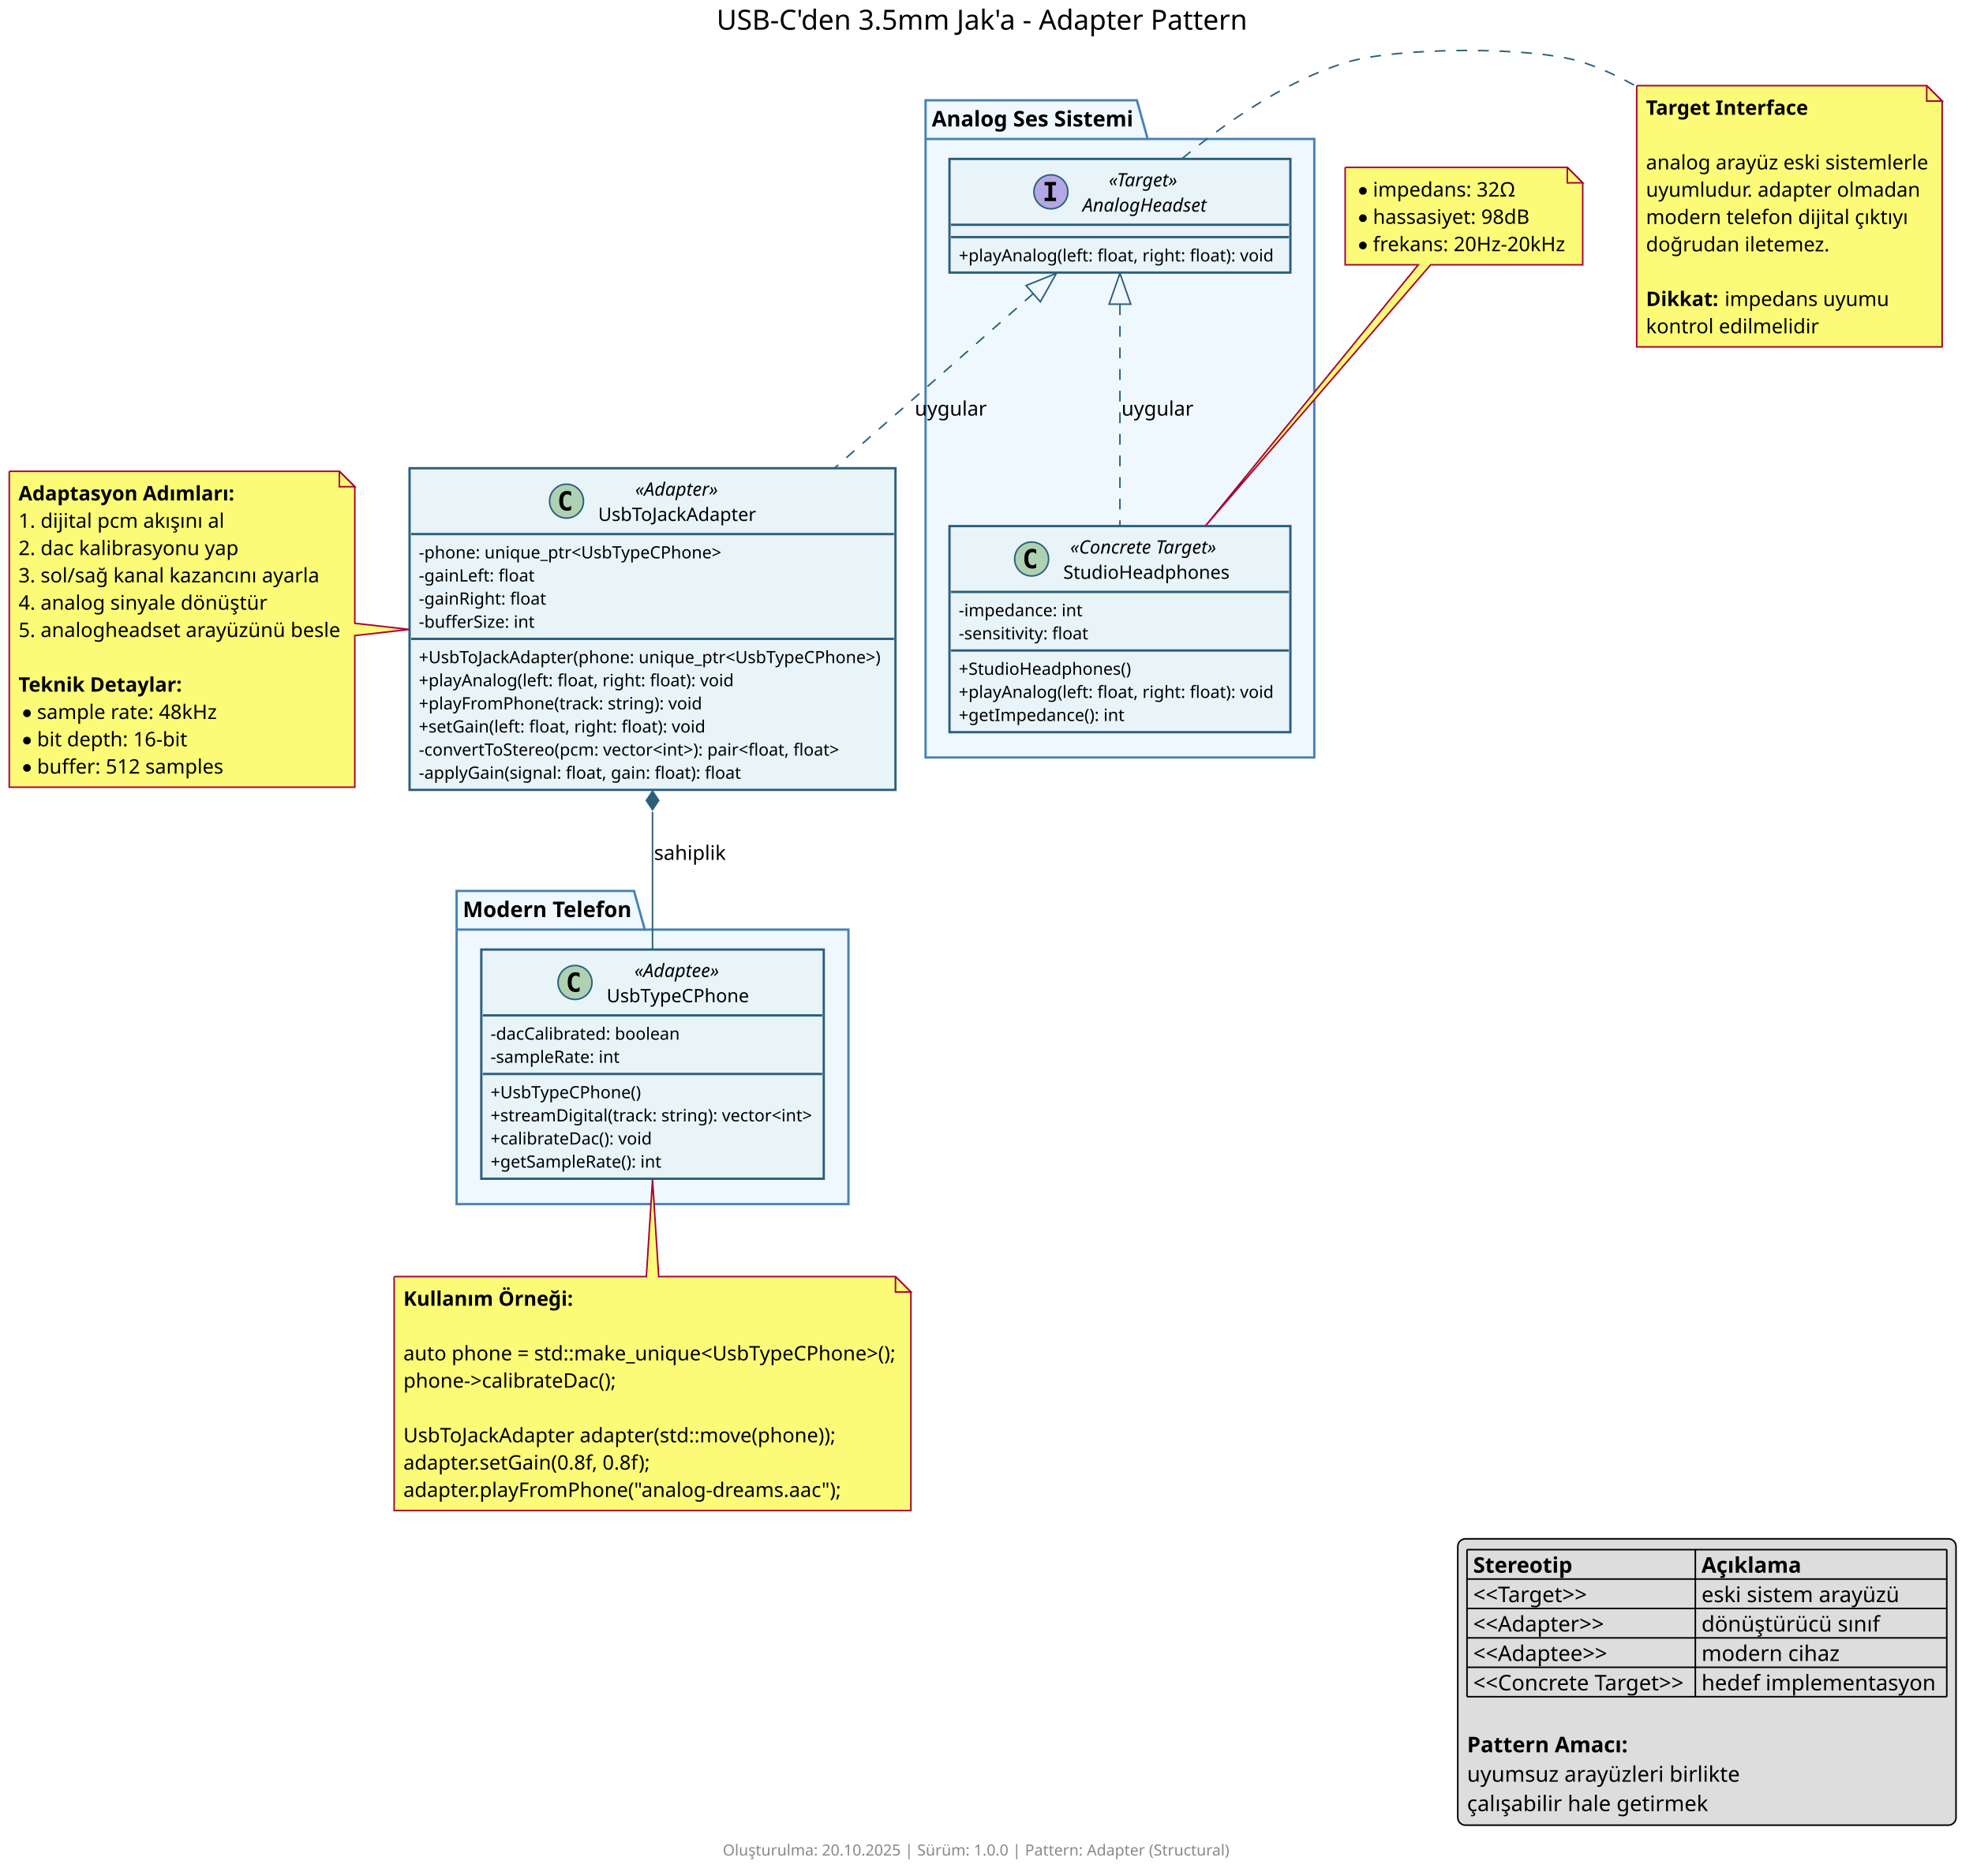
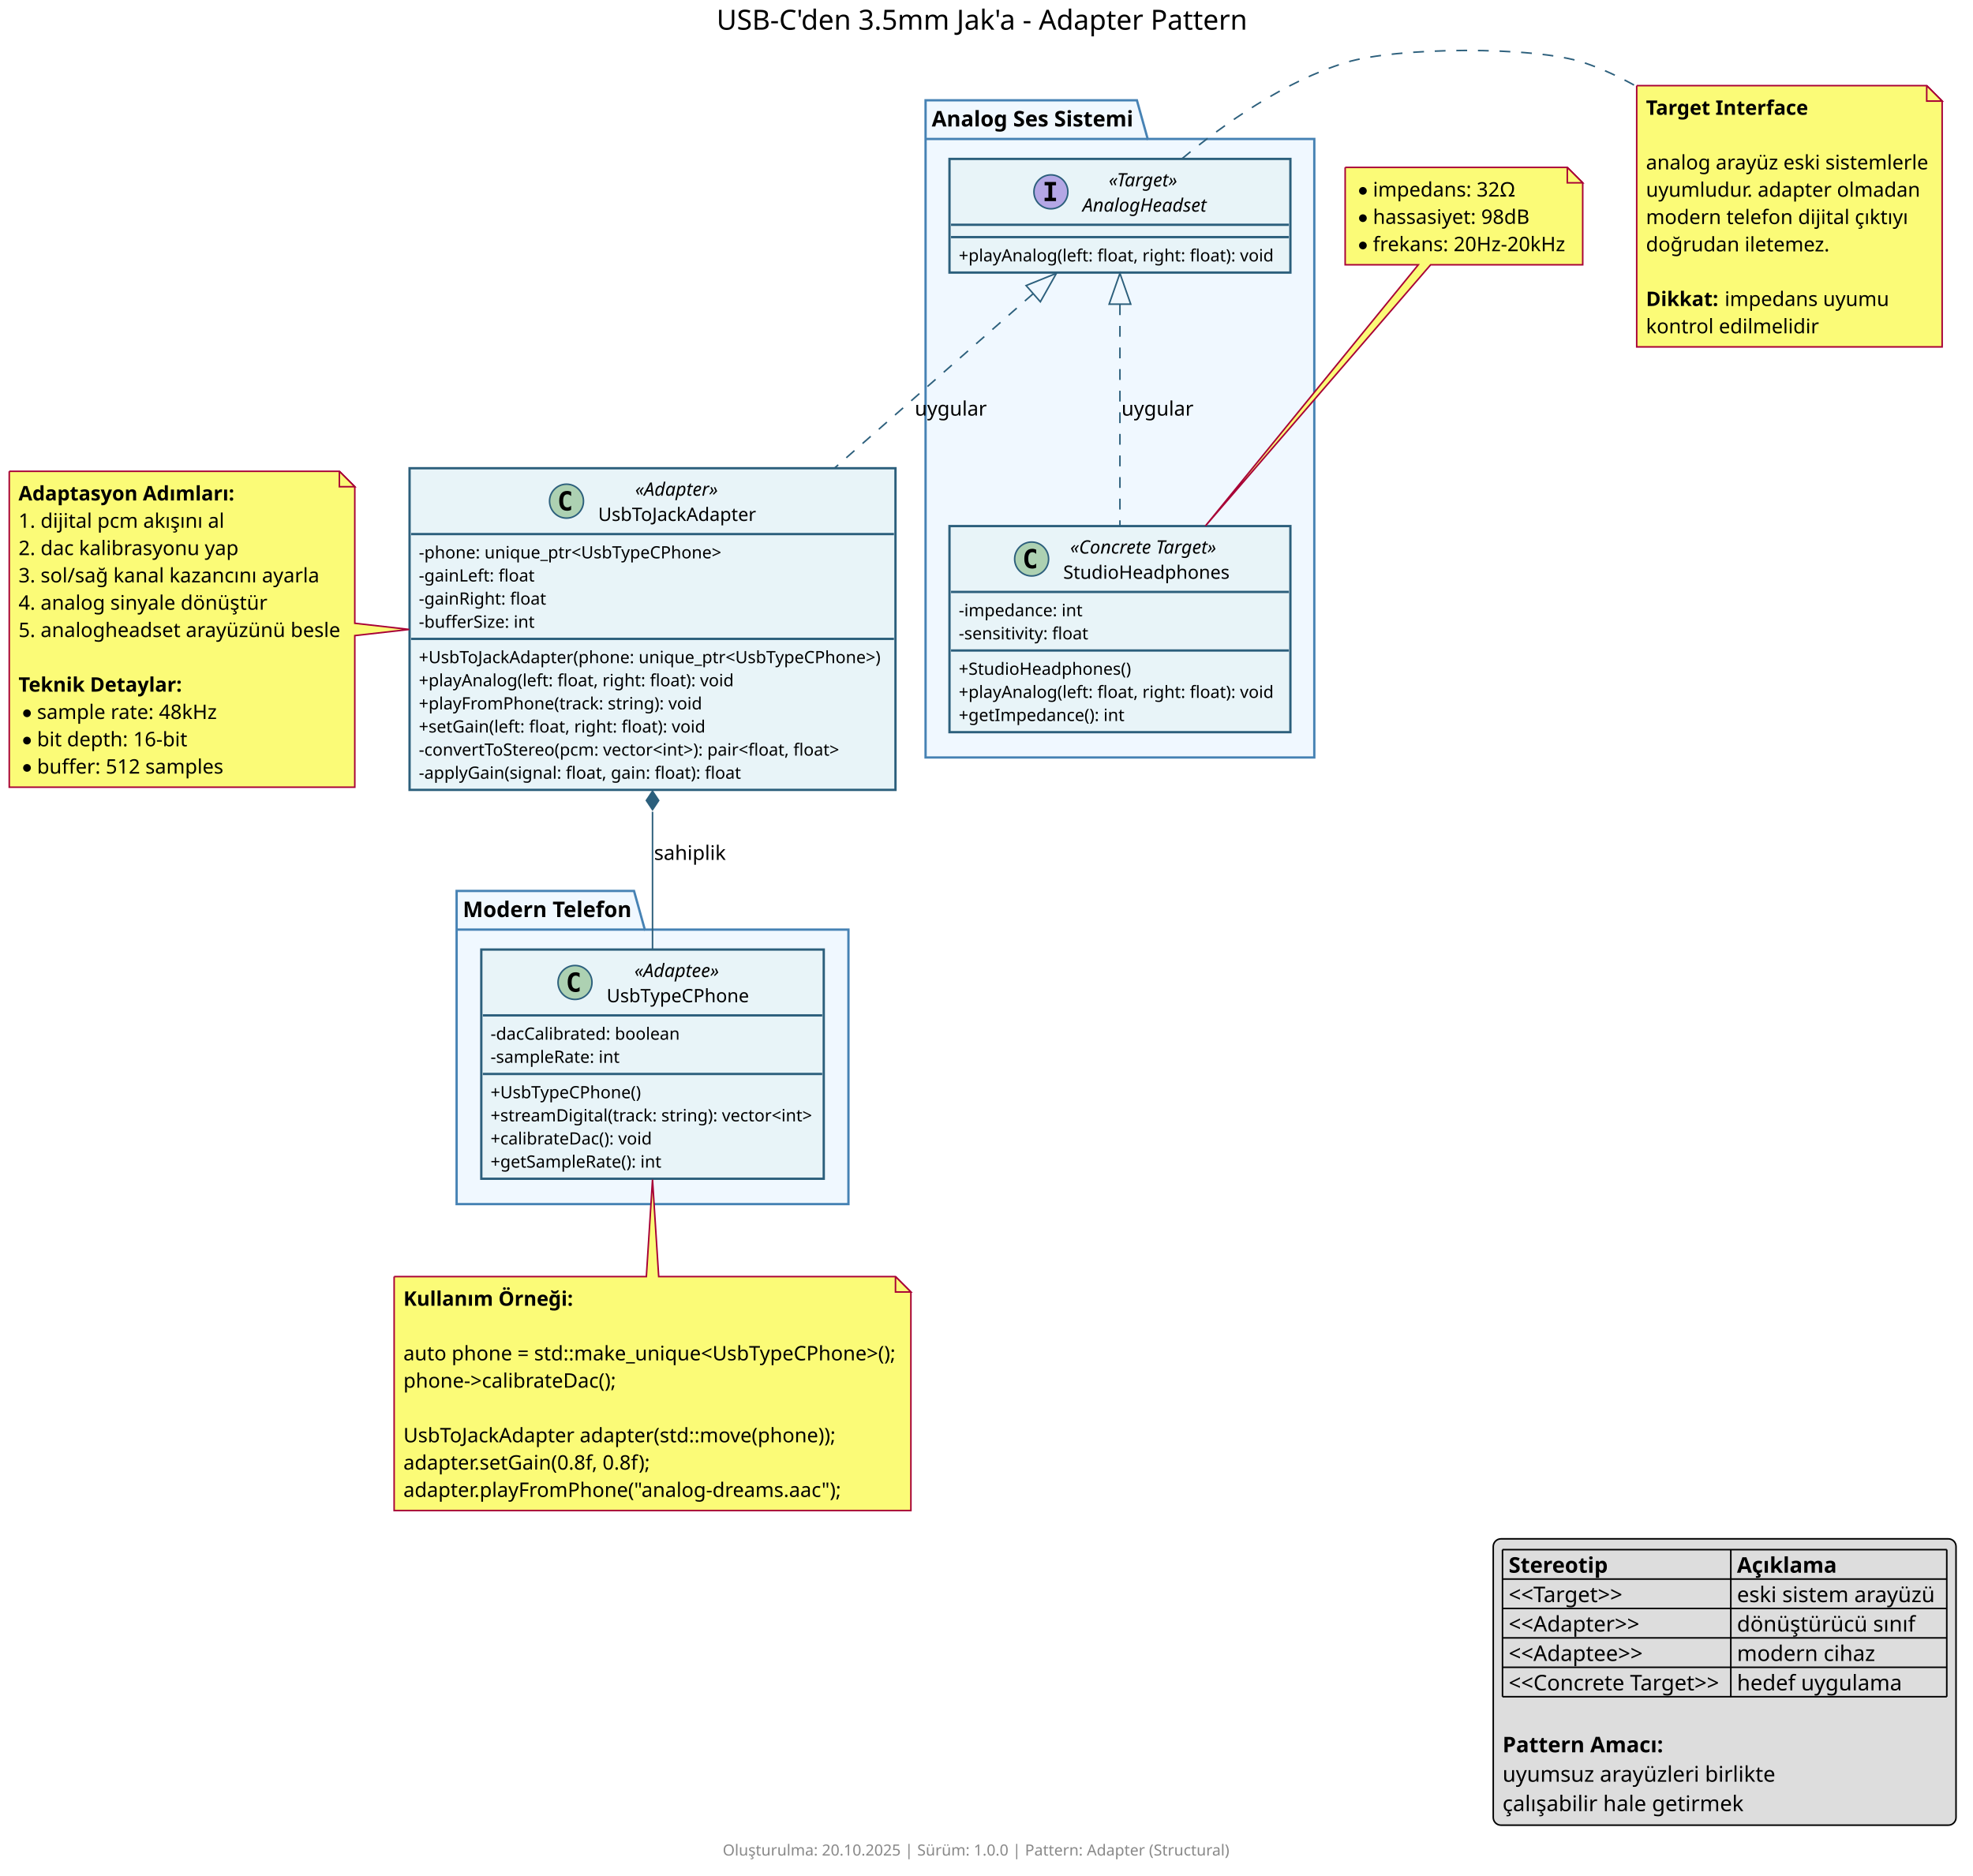
<svg xmlns="http://www.w3.org/2000/svg" contentScriptType="application/ecmascript" contentStyleType="text/css" height="1216px" preserveAspectRatio="none" style="width:1279px;height:1216px;" version="1.1" viewBox="0 0 1279 1216" width="1279px" zoomAndPan="magnify">
  <defs />
  <g>
    <text fill="#000000" font-family="sans-serif" font-size="18" lengthAdjust="spacingAndGlyphs" textLength="348" x="464.5" y="19.242">USB-C'den 3.5mm Jak'a - Adapter Pattern</text>
    <polygon fill="#F0F8FF" points="600,65.016,737,65.016,744,90.084,852,90.084,852,491.016,600,491.016,600,65.016" style="stroke: #4682B4; stroke-width: 1.5;" />
    <line style="stroke: #4682B4; stroke-width: 1.5;" x1="600" x2="744" y1="90.084" y2="90.084" />
    <text fill="#000000" font-family="sans-serif" font-size="14" font-weight="bold" lengthAdjust="spacingAndGlyphs" textLength="131" x="604" y="81.982">Analog Ses Sistemi</text>
    <polygon fill="#F0F8FF" points="296,577.516,411,577.516,418,602.584,550,602.584,550,780.516,296,780.516,296,577.516" style="stroke: #4682B4; stroke-width: 1.5;" />
    <line style="stroke: #4682B4; stroke-width: 1.5;" x1="296" x2="418" y1="602.584" y2="602.584" />
    <text fill="#000000" font-family="sans-serif" font-size="14" font-weight="bold" lengthAdjust="spacingAndGlyphs" textLength="109" x="300" y="594.482">Modern Telefon</text>
    <rect fill="#E8F4F8" height="73.67" id="AnalogHeadset" style="stroke: #2C5F7C; stroke-width: 1.5;" width="221" x="615.5" y="103.016" />
    <ellipse cx="681.25" cy="124.36" fill="#B4A7E5" rx="11" ry="11" style="stroke: #2C5F7C; stroke-width: 1.0;" />
    <path d="M677.172,120.126 L677.172,117.969 L684.562,117.969 L684.562,120.126 L682.094,120.126 L682.094,128.204 L684.562,128.204 L684.562,130.36 L677.172,130.36 L677.172,128.204 L679.641,128.204 L679.641,120.126 L677.172,120.126 Z " />
    <text fill="#000000" font-family="sans-serif" font-size="12" font-style="italic" lengthAdjust="spacingAndGlyphs" textLength="47" x="718.75" y="120.844">«Target»</text>
    <text fill="#000000" font-family="sans-serif" font-size="12" font-style="italic" lengthAdjust="spacingAndGlyphs" textLength="81" x="701.75" y="137.188">AnalogHeadset</text>
    <line style="stroke: #2C5F7C; stroke-width: 1.5;" x1="616.5" x2="835.5" y1="145.704" y2="145.704" />
    <line style="stroke: #2C5F7C; stroke-width: 1.5;" x1="616.5" x2="835.5" y1="153.704" y2="153.704" />
    <text fill="#000000" font-family="sans-serif" font-size="11" lengthAdjust="spacingAndGlyphs" textLength="209" x="621.5" y="169.463">+playAnalog(left: float, right: float): void</text>
    <rect fill="#E8F4F8" height="133.598" id="StudioHeadphones" style="stroke: #2C5F7C; stroke-width: 1.5;" width="221" x="615.5" y="341.016" />
    <ellipse cx="668.75" cy="362.36" fill="#ADD1B2" rx="11" ry="11" style="stroke: #2C5F7C; stroke-width: 1.0;" />
    <path d="M671.719,368.001 Q671.141,368.298 670.5,368.438 Q669.859,368.594 669.156,368.594 Q666.656,368.594 665.328,366.954 Q664.016,365.298 664.016,362.173 Q664.016,359.048 665.328,357.391 Q666.656,355.735 669.156,355.735 Q669.859,355.735 670.5,355.891 Q671.156,356.048 671.719,356.344 L671.719,359.063 Q671.094,358.485 670.5,358.219 Q669.906,357.938 669.281,357.938 Q667.938,357.938 667.25,359.016 Q666.562,360.079 666.562,362.173 Q666.562,364.266 667.25,365.344 Q667.938,366.407 669.281,366.407 Q669.906,366.407 670.5,366.141 Q671.094,365.86 671.719,365.282 L671.719,368.001 Z " />
    <text fill="#000000" font-family="sans-serif" font-size="12" font-style="italic" lengthAdjust="spacingAndGlyphs" textLength="97" x="693.75" y="358.844">«Concrete Target»</text>
    <text fill="#000000" font-family="sans-serif" font-size="12" lengthAdjust="spacingAndGlyphs" textLength="106" x="689.25" y="375.188">StudioHeadphones</text>
    <line style="stroke: #2C5F7C; stroke-width: 1.5;" x1="616.5" x2="835.5" y1="383.704" y2="383.704" />
    <text fill="#000000" font-family="sans-serif" font-size="11" lengthAdjust="spacingAndGlyphs" textLength="81" x="621.5" y="399.463">-impedance: int</text>
    <text fill="#000000" font-family="sans-serif" font-size="11" lengthAdjust="spacingAndGlyphs" textLength="86" x="621.5" y="414.445">-sensitivity: float</text>
    <line style="stroke: #2C5F7C; stroke-width: 1.5;" x1="616.5" x2="835.5" y1="421.668" y2="421.668" />
    <text fill="#000000" font-family="sans-serif" font-size="11" lengthAdjust="spacingAndGlyphs" textLength="112" x="621.5" y="437.427">+StudioHeadphones()</text>
    <text fill="#000000" font-family="sans-serif" font-size="11" lengthAdjust="spacingAndGlyphs" textLength="209" x="621.5" y="452.409">+playAnalog(left: float, right: float): void</text>
    <text fill="#000000" font-family="sans-serif" font-size="11" lengthAdjust="spacingAndGlyphs" textLength="107" x="621.5" y="467.39">+getImpedance(): int</text>
    <rect fill="#E8F4F8" height="148.58" id="UsbTypeCPhone" style="stroke: #2C5F7C; stroke-width: 1.5;" width="222" x="312" y="615.516" />
    <ellipse cx="372.75" cy="636.86" fill="#ADD1B2" rx="11" ry="11" style="stroke: #2C5F7C; stroke-width: 1.0;" />
    <path d="M375.719,642.501 Q375.141,642.798 374.5,642.938 Q373.859,643.094 373.156,643.094 Q370.656,643.094 369.328,641.454 Q368.016,639.798 368.016,636.673 Q368.016,633.548 369.328,631.891 Q370.656,630.235 373.156,630.235 Q373.859,630.235 374.5,630.391 Q375.156,630.548 375.719,630.844 L375.719,633.563 Q375.094,632.985 374.5,632.719 Q373.906,632.438 373.281,632.438 Q371.938,632.438 371.25,633.516 Q370.562,634.579 370.562,636.673 Q370.562,638.766 371.25,639.844 Q371.938,640.907 373.281,640.907 Q373.906,640.907 374.5,640.641 Q375.094,640.36 375.719,639.782 L375.719,642.501 Z " />
    <text fill="#000000" font-family="sans-serif" font-size="12" font-style="italic" lengthAdjust="spacingAndGlyphs" textLength="56" x="411.25" y="633.344">«Adaptee»</text>
    <text fill="#000000" font-family="sans-serif" font-size="12" lengthAdjust="spacingAndGlyphs" textLength="92" x="393.25" y="649.688">UsbTypeCPhone</text>
    <line style="stroke: #2C5F7C; stroke-width: 1.5;" x1="313" x2="533" y1="658.204" y2="658.204" />
    <text fill="#000000" font-family="sans-serif" font-size="11" lengthAdjust="spacingAndGlyphs" textLength="125" x="318" y="673.963">-dacCalibrated: boolean</text>
    <text fill="#000000" font-family="sans-serif" font-size="11" lengthAdjust="spacingAndGlyphs" textLength="84" x="318" y="688.945">-sampleRate: int</text>
    <line style="stroke: #2C5F7C; stroke-width: 1.5;" x1="313" x2="533" y1="696.168" y2="696.168" />
    <text fill="#000000" font-family="sans-serif" font-size="11" lengthAdjust="spacingAndGlyphs" textLength="98" x="318" y="711.927">+UsbTypeCPhone()</text>
    <text fill="#000000" font-family="sans-serif" font-size="11" lengthAdjust="spacingAndGlyphs" textLength="210" x="318" y="726.909">+streamDigital(track: string): vector&lt;int&gt;</text>
    <text fill="#000000" font-family="sans-serif" font-size="11" lengthAdjust="spacingAndGlyphs" textLength="105" x="318" y="741.89">+calibrateDac(): void</text>
    <text fill="#000000" font-family="sans-serif" font-size="11" lengthAdjust="spacingAndGlyphs" textLength="110" x="318" y="756.872">+getSampleRate(): int</text>
    <rect fill="#E8F4F8" height="208.507" id="UsbToJackAdapter" style="stroke: #2C5F7C; stroke-width: 1.5;" width="315" x="265.5" y="303.516" />
    <ellipse cx="367.25" cy="324.86" fill="#ADD1B2" rx="11" ry="11" style="stroke: #2C5F7C; stroke-width: 1.0;" />
    <path d="M370.219,330.501 Q369.641,330.798 369,330.938 Q368.359,331.094 367.656,331.094 Q365.156,331.094 363.828,329.454 Q362.516,327.798 362.516,324.673 Q362.516,321.548 363.828,319.891 Q365.156,318.235 367.656,318.235 Q368.359,318.235 369,318.391 Q369.656,318.548 370.219,318.844 L370.219,321.563 Q369.594,320.985 369,320.719 Q368.406,320.438 367.781,320.438 Q366.438,320.438 365.75,321.516 Q365.062,322.579 365.062,324.673 Q365.062,326.766 365.75,327.844 Q366.438,328.907 367.781,328.907 Q368.406,328.907 369,328.641 Q369.594,328.36 370.219,327.782 L370.219,330.501 Z " />
    <text fill="#000000" font-family="sans-serif" font-size="12" font-style="italic" lengthAdjust="spacingAndGlyphs" textLength="55" x="411.75" y="321.344">«Adapter»</text>
    <text fill="#000000" font-family="sans-serif" font-size="12" lengthAdjust="spacingAndGlyphs" textLength="103" x="387.75" y="337.688">UsbToJackAdapter</text>
    <line style="stroke: #2C5F7C; stroke-width: 1.5;" x1="266.5" x2="579.5" y1="346.204" y2="346.204" />
    <text fill="#000000" font-family="sans-serif" font-size="11" lengthAdjust="spacingAndGlyphs" textLength="200" x="271.5" y="361.963">-phone: unique_ptr&lt;UsbTypeCPhone&gt;</text>
    <text fill="#000000" font-family="sans-serif" font-size="11" lengthAdjust="spacingAndGlyphs" textLength="77" x="271.5" y="376.945">-gainLeft: float</text>
    <text fill="#000000" font-family="sans-serif" font-size="11" lengthAdjust="spacingAndGlyphs" textLength="85" x="271.5" y="391.927">-gainRight: float</text>
    <text fill="#000000" font-family="sans-serif" font-size="11" lengthAdjust="spacingAndGlyphs" textLength="77" x="271.5" y="406.909">-bufferSize: int</text>
    <line style="stroke: #2C5F7C; stroke-width: 1.5;" x1="266.5" x2="579.5" y1="414.132" y2="414.132" />
    <text fill="#000000" font-family="sans-serif" font-size="11" lengthAdjust="spacingAndGlyphs" textLength="303" x="271.5" y="429.89">+UsbToJackAdapter(phone: unique_ptr&lt;UsbTypeCPhone&gt;)</text>
    <text fill="#000000" font-family="sans-serif" font-size="11" lengthAdjust="spacingAndGlyphs" textLength="209" x="271.5" y="444.872">+playAnalog(left: float, right: float): void</text>
    <text fill="#000000" font-family="sans-serif" font-size="11" lengthAdjust="spacingAndGlyphs" textLength="188" x="271.5" y="459.854">+playFromPhone(track: string): void</text>
    <text fill="#000000" font-family="sans-serif" font-size="11" lengthAdjust="spacingAndGlyphs" textLength="189" x="271.5" y="474.836">+setGain(left: float, right: float): void</text>
    <text fill="#000000" font-family="sans-serif" font-size="11" lengthAdjust="spacingAndGlyphs" textLength="277" x="271.5" y="489.818">-convertToStereo(pcm: vector&lt;int&gt;): pair&lt;float, float&gt;</text>
    <text fill="#000000" font-family="sans-serif" font-size="11" lengthAdjust="spacingAndGlyphs" textLength="213" x="271.5" y="504.8">-applyGain(signal: float, gain: float): float</text>
    <path d="M6,305.516 L6,510.282 A0,0 0 0 0 6,510.282 L230,510.282 A0,0 0 0 0 230,510.282 L230,412.016 L265.29,408.016 L230,404.016 L230,315.516 L220,305.516 L6,305.516 A0,0 0 0 0 6,305.516 " fill="#FBFB77" style="stroke: #A80036; stroke-width: 1.0;" />
    <path d="M220,305.516 L220,315.516 L230,315.516 L220,305.516 " fill="#FBFB77" style="stroke: #A80036; stroke-width: 1.0;" />
    <text fill="#000000" font-family="sans-serif" font-size="13" font-weight="bold" lengthAdjust="spacingAndGlyphs" textLength="140" x="12" y="324.413">Adaptasyon Adımları:</text>
    <text fill="#000000" font-family="sans-serif" font-size="13" lengthAdjust="spacingAndGlyphs" textLength="127" x="12" y="342.119">1. dijital pcm akışını al</text>
    <text fill="#000000" font-family="sans-serif" font-size="13" lengthAdjust="spacingAndGlyphs" textLength="139" x="12" y="359.825">2. dac kalibrasyonu yap</text>
    <text fill="#000000" font-family="sans-serif" font-size="13" lengthAdjust="spacingAndGlyphs" textLength="188" x="12" y="377.531">3. sol/sağ kanal kazancını ayarla</text>
    <text fill="#000000" font-family="sans-serif" font-size="13" lengthAdjust="spacingAndGlyphs" textLength="157" x="12" y="395.237">4. analog sinyale dönüştür</text>
    <text fill="#000000" font-family="sans-serif" font-size="13" lengthAdjust="spacingAndGlyphs" textLength="203" x="12" y="412.943">5. analogheadset arayüzünü besle</text>
    <text fill="#000000" font-family="sans-serif" font-size="13" lengthAdjust="spacingAndGlyphs" textLength="0" x="15" y="430.649" />
    <text fill="#000000" font-family="sans-serif" font-size="13" font-weight="bold" lengthAdjust="spacingAndGlyphs" textLength="109" x="12" y="448.355">Teknik Detaylar:</text>
    <ellipse cx="17.5" cy="462.37" fill="#000000" rx="2.5" ry="2.5" style="stroke: #000000; stroke-width: 0.0;" />
    <text fill="#000000" font-family="sans-serif" font-size="13" lengthAdjust="spacingAndGlyphs" textLength="113" x="24" y="466.061">sample rate: 48kHz</text>
    <ellipse cx="17.5" cy="480.076" fill="#000000" rx="2.5" ry="2.5" style="stroke: #000000; stroke-width: 0.0;" />
    <text fill="#000000" font-family="sans-serif" font-size="13" lengthAdjust="spacingAndGlyphs" textLength="95" x="24" y="483.767">bit depth: 16-bit</text>
    <ellipse cx="17.5" cy="497.782" fill="#000000" rx="2.5" ry="2.5" style="stroke: #000000; stroke-width: 0.0;" />
    <text fill="#000000" font-family="sans-serif" font-size="13" lengthAdjust="spacingAndGlyphs" textLength="115" x="24" y="501.473">buffer: 512 samples</text>
    <path d="M1061,55.516 L1061,224.87 L1259,224.87 L1259,65.516 L1249,55.516 L1061,55.516 " fill="#FBFB77" style="stroke: #A80036; stroke-width: 1.0;" />
    <path d="M1249,55.516 L1249,65.516 L1259,65.516 L1249,55.516 " fill="#FBFB77" style="stroke: #A80036; stroke-width: 1.0;" />
    <text fill="#000000" font-family="sans-serif" font-size="13" font-weight="bold" lengthAdjust="spacingAndGlyphs" textLength="109" x="1067" y="74.413">Target Interface</text>
    <text fill="#000000" font-family="sans-serif" font-size="13" lengthAdjust="spacingAndGlyphs" textLength="0" x="1070" y="92.119" />
    <text fill="#000000" font-family="sans-serif" font-size="13" lengthAdjust="spacingAndGlyphs" textLength="177" x="1067" y="109.825">analog arayüz eski sistemlerle</text>
    <text fill="#000000" font-family="sans-serif" font-size="13" lengthAdjust="spacingAndGlyphs" textLength="176" x="1067" y="127.531">uyumludur. adapter olmadan</text>
    <text fill="#000000" font-family="sans-serif" font-size="13" lengthAdjust="spacingAndGlyphs" textLength="165" x="1067" y="145.237">modern telefon dijital çıktıyı</text>
    <text fill="#000000" font-family="sans-serif" font-size="13" lengthAdjust="spacingAndGlyphs" textLength="116" x="1067" y="162.943">doğrudan iletemez.</text>
    <text fill="#000000" font-family="sans-serif" font-size="13" lengthAdjust="spacingAndGlyphs" textLength="0" x="1070" y="180.649" />
    <text fill="#000000" font-family="sans-serif" font-size="13" font-weight="bold" lengthAdjust="spacingAndGlyphs" textLength="48" x="1067" y="198.355">Dikkat:</text>
    <text fill="#000000" font-family="sans-serif" font-size="13" lengthAdjust="spacingAndGlyphs" textLength="105" x="1118" y="198.355">impedans uyumu</text>
    <text fill="#000000" font-family="sans-serif" font-size="13" lengthAdjust="spacingAndGlyphs" textLength="109" x="1067" y="216.061">kontrol edilmelidir</text>
    <path d="M255.5,827.516 L255.5,979.164 A0,0 0 0 0 255.5,979.164 L590.5,979.164 A0,0 0 0 0 590.5,979.164 L590.5,837.516 L580.5,827.516 L427,827.516 L423,764.696 L419,827.516 L255.5,827.516 A0,0 0 0 0 255.5,827.516 " fill="#FBFB77" style="stroke: #A80036; stroke-width: 1.0;" />
    <path d="M580.5,827.516 L580.5,837.516 L590.5,837.516 L580.5,827.516 " fill="#FBFB77" style="stroke: #A80036; stroke-width: 1.0;" />
    <text fill="#000000" font-family="sans-serif" font-size="13" font-weight="bold" lengthAdjust="spacingAndGlyphs" textLength="112" x="261.5" y="846.413">Kullanım Örneği:</text>
    <text fill="#000000" font-family="sans-serif" font-size="13" lengthAdjust="spacingAndGlyphs" textLength="0" x="264.5" y="864.119" />
    <text fill="#000000" font-family="sans-serif" font-size="13" lengthAdjust="spacingAndGlyphs" textLength="314" x="261.5" y="881.825">auto phone = std::make_unique&lt;UsbTypeCPhone&gt;();</text>
    <text fill="#000000" font-family="sans-serif" font-size="13" lengthAdjust="spacingAndGlyphs" textLength="134" x="261.5" y="899.531">phone-&gt;calibrateDac();</text>
    <text fill="#000000" font-family="sans-serif" font-size="13" lengthAdjust="spacingAndGlyphs" textLength="0" x="264.5" y="917.237" />
    <text fill="#000000" font-family="sans-serif" font-size="13" lengthAdjust="spacingAndGlyphs" textLength="278" x="261.5" y="934.943">UsbToJackAdapter adapter(std::move(phone));</text>
    <text fill="#000000" font-family="sans-serif" font-size="13" lengthAdjust="spacingAndGlyphs" textLength="154" x="261.5" y="952.649">adapter.setGain(0.8f, 0.8f);</text>
    <text fill="#000000" font-family="sans-serif" font-size="13" lengthAdjust="spacingAndGlyphs" textLength="280" x="261.5" y="970.355">adapter.playFromPhone("analog-dreams.aac");</text>
    <path d="M872,108.516 L872,171.634 A0,0 0 0 0 872,171.634 L919.42,171.634 L781.41,340.926 L927.42,171.634 L1026,171.634 A0,0 0 0 0 1026,171.634 L1026,118.516 L1016,108.516 L872,108.516 A0,0 0 0 0 872,108.516 " fill="#FBFB77" style="stroke: #A80036; stroke-width: 1.0;" />
    <path d="M1016,108.516 L1016,118.516 L1026,118.516 L1016,108.516 " fill="#FBFB77" style="stroke: #A80036; stroke-width: 1.0;" />
    <ellipse cx="883.5" cy="123.722" fill="#000000" rx="2.5" ry="2.5" style="stroke: #000000; stroke-width: 0.0;" />
    <text fill="#000000" font-family="sans-serif" font-size="13" lengthAdjust="spacingAndGlyphs" textLength="89" x="890" y="127.413">impedans: 32Ω</text>
    <ellipse cx="883.5" cy="141.428" fill="#000000" rx="2.5" ry="2.5" style="stroke: #000000; stroke-width: 0.0;" />
    <text fill="#000000" font-family="sans-serif" font-size="13" lengthAdjust="spacingAndGlyphs" textLength="98" x="890" y="145.119">hassasiyet: 98dB</text>
    <ellipse cx="883.5" cy="159.134" fill="#000000" rx="2.5" ry="2.5" style="stroke: #000000; stroke-width: 0.0;" />
    <text fill="#000000" font-family="sans-serif" font-size="13" lengthAdjust="spacingAndGlyphs" textLength="121" x="890" y="162.825">frekans: 20Hz-20kHz</text>
    <path d="M726,197.276 C726,239.286 726,296.816 726,340.996 " fill="none" id="AnalogHeadset&lt;-StudioHeadphones" style="stroke: #2C5F7C; stroke-width: 1.0; stroke-dasharray: 7.0,7.0;" />
    <polygon fill="none" points="719,197.166,726,177.166,733,197.166,719,197.166" style="stroke: #2C5F7C; stroke-width: 1.0;" />
    <text fill="#000000" font-family="sans-serif" font-size="13" lengthAdjust="spacingAndGlyphs" textLength="46" x="727" y="269.413">uygular</text>
    <path d="M669.62,190.506 C633.47,222.246 585.18,264.646 540.92,303.496 " fill="none" id="AnalogHeadset&lt;-UsbToJackAdapter" style="stroke: #2C5F7C; stroke-width: 1.0; stroke-dasharray: 7.0,7.0;" />
    <polygon fill="none" points="665.17,185.096,684.82,177.166,674.41,195.626,665.17,185.096" style="stroke: #2C5F7C; stroke-width: 1.0;" />
    <text fill="#000000" font-family="sans-serif" font-size="13" lengthAdjust="spacingAndGlyphs" textLength="46" x="593" y="269.413">uygular</text>
    <path d="M423,526.196 C423,556.446 423,588.156 423,615.476 " fill="none" id="UsbToJackAdapter&lt;-UsbTypeCPhone" style="stroke: #2C5F7C; stroke-width: 1.0;" />
    <polygon fill="#2C5F7C" points="423,512.876,419,518.876,423,524.876,427,518.876,423,512.876" style="stroke: #2C5F7C; stroke-width: 1.0;" />
    <text fill="#000000" font-family="sans-serif" font-size="13" lengthAdjust="spacingAndGlyphs" textLength="45" x="424" y="557.413">sahiplik</text>
    <path d="M766.35,102.776 C793.97,79.916 832.68,52.756 872.5,40.516 C905.21,30.456 994.02,29.746 1026.5,40.516 C1038.16,44.386 1049.63,49.706 1060.65,55.906 " fill="none" id="AnalogHeadset-GMN14" style="stroke: #2C5F7C; stroke-width: 1.0; stroke-dasharray: 7.0,7.0;" />
-     <rect fill="#DDDDDD" height="185.611" rx="5" ry="5" style="stroke: #000000; stroke-width: 1.0;" width="323" x="945" y="997.516" />
-     <text fill="#000000" font-family="sans-serif" font-size="14" font-weight="bold" lengthAdjust="spacingAndGlyphs" textLength="64" x="955" y="1019.482">Stereotip</text>
-     <text fill="#000000" font-family="sans-serif" font-size="14" font-weight="bold" lengthAdjust="spacingAndGlyphs" textLength="64" x="1103" y="1019.482">Açıklama</text>
-     <text fill="#000000" font-family="sans-serif" font-size="14" lengthAdjust="spacingAndGlyphs" textLength="76" x="955" y="1038.55">&lt;&lt;Target&gt;&gt;</text>
-     <text fill="#000000" font-family="sans-serif" font-size="14" lengthAdjust="spacingAndGlyphs" textLength="132" x="1103" y="1038.55">eski sistem arayüzü</text>
-     <text fill="#000000" font-family="sans-serif" font-size="14" lengthAdjust="spacingAndGlyphs" textLength="86" x="955" y="1057.618">&lt;&lt;Adapter&gt;&gt;</text>
-     <text fill="#000000" font-family="sans-serif" font-size="14" lengthAdjust="spacingAndGlyphs" textLength="120" x="1103" y="1057.618">dönüştürücü sınıf</text>
-     <text fill="#000000" font-family="sans-serif" font-size="14" lengthAdjust="spacingAndGlyphs" textLength="88" x="955" y="1076.686">&lt;&lt;Adaptee&gt;&gt;</text>
-     <text fill="#000000" font-family="sans-serif" font-size="14" lengthAdjust="spacingAndGlyphs" textLength="92" x="1103" y="1076.686">modern cihaz</text>
-     <text fill="#000000" font-family="sans-serif" font-size="14" lengthAdjust="spacingAndGlyphs" textLength="140" x="955" y="1095.753">&lt;&lt;Concrete Target&gt;&gt;</text>
-     <text fill="#000000" font-family="sans-serif" font-size="14" lengthAdjust="spacingAndGlyphs" textLength="155" x="1103" y="1095.753">hedef implementasyon</text>
-     <line style="stroke: #000000; stroke-width: 1.0;" x1="951" x2="1262" y1="1004.516" y2="1004.516" />
-     <line style="stroke: #000000; stroke-width: 1.0;" x1="951" x2="1262" y1="1023.584" y2="1023.584" />
-     <line style="stroke: #000000; stroke-width: 1.0;" x1="951" x2="1262" y1="1042.652" y2="1042.652" />
-     <line style="stroke: #000000; stroke-width: 1.0;" x1="951" x2="1262" y1="1061.72" y2="1061.72" />
-     <line style="stroke: #000000; stroke-width: 1.0;" x1="951" x2="1262" y1="1080.787" y2="1080.787" />
-     <line style="stroke: #000000; stroke-width: 1.0;" x1="951" x2="1262" y1="1099.855" y2="1099.855" />
-     <line style="stroke: #000000; stroke-width: 1.0;" x1="951" x2="951" y1="1004.516" y2="1099.855" />
-     <line style="stroke: #000000; stroke-width: 1.0;" x1="1099" x2="1099" y1="1004.516" y2="1099.855" />
+     <rect fill="#DDDDDD" height="185.611" rx="5" ry="5" style="stroke: #000000; stroke-width: 1.0;" width="300" x="968" y="997.516" />
+     <text fill="#000000" font-family="sans-serif" font-size="14" font-weight="bold" lengthAdjust="spacingAndGlyphs" textLength="64" x="978" y="1019.482">Stereotip</text>
+     <text fill="#000000" font-family="sans-serif" font-size="14" font-weight="bold" lengthAdjust="spacingAndGlyphs" textLength="64" x="1126" y="1019.482">Açıklama</text>
+     <text fill="#000000" font-family="sans-serif" font-size="14" lengthAdjust="spacingAndGlyphs" textLength="76" x="978" y="1038.55">&lt;&lt;Target&gt;&gt;</text>
+     <text fill="#000000" font-family="sans-serif" font-size="14" lengthAdjust="spacingAndGlyphs" textLength="132" x="1126" y="1038.55">eski sistem arayüzü</text>
+     <text fill="#000000" font-family="sans-serif" font-size="14" lengthAdjust="spacingAndGlyphs" textLength="86" x="978" y="1057.618">&lt;&lt;Adapter&gt;&gt;</text>
+     <text fill="#000000" font-family="sans-serif" font-size="14" lengthAdjust="spacingAndGlyphs" textLength="120" x="1126" y="1057.618">dönüştürücü sınıf</text>
+     <text fill="#000000" font-family="sans-serif" font-size="14" lengthAdjust="spacingAndGlyphs" textLength="88" x="978" y="1076.686">&lt;&lt;Adaptee&gt;&gt;</text>
+     <text fill="#000000" font-family="sans-serif" font-size="14" lengthAdjust="spacingAndGlyphs" textLength="92" x="1126" y="1076.686">modern cihaz</text>
+     <text fill="#000000" font-family="sans-serif" font-size="14" lengthAdjust="spacingAndGlyphs" textLength="140" x="978" y="1095.753">&lt;&lt;Concrete Target&gt;&gt;</text>
+     <text fill="#000000" font-family="sans-serif" font-size="14" lengthAdjust="spacingAndGlyphs" textLength="110" x="1126" y="1095.753">hedef uygulama</text>
+     <line style="stroke: #000000; stroke-width: 1.0;" x1="974" x2="1262" y1="1004.516" y2="1004.516" />
+     <line style="stroke: #000000; stroke-width: 1.0;" x1="974" x2="1262" y1="1023.584" y2="1023.584" />
+     <line style="stroke: #000000; stroke-width: 1.0;" x1="974" x2="1262" y1="1042.652" y2="1042.652" />
+     <line style="stroke: #000000; stroke-width: 1.0;" x1="974" x2="1262" y1="1061.72" y2="1061.72" />
+     <line style="stroke: #000000; stroke-width: 1.0;" x1="974" x2="1262" y1="1080.787" y2="1080.787" />
+     <line style="stroke: #000000; stroke-width: 1.0;" x1="974" x2="1262" y1="1099.855" y2="1099.855" />
+     <line style="stroke: #000000; stroke-width: 1.0;" x1="974" x2="974" y1="1004.516" y2="1099.855" />
+     <line style="stroke: #000000; stroke-width: 1.0;" x1="1122" x2="1122" y1="1004.516" y2="1099.855" />
    <line style="stroke: #000000; stroke-width: 1.0;" x1="1262" x2="1262" y1="1004.516" y2="1099.855" />
-     <text fill="#000000" font-family="sans-serif" font-size="14" lengthAdjust="spacingAndGlyphs" textLength="0" x="955" y="1116.821" />
-     <text fill="#000000" font-family="sans-serif" font-size="14" font-weight="bold" lengthAdjust="spacingAndGlyphs" textLength="103" x="951" y="1135.889">Pattern Amacı:</text>
-     <text fill="#000000" font-family="sans-serif" font-size="14" lengthAdjust="spacingAndGlyphs" textLength="183" x="951" y="1154.957">uyumsuz arayüzleri birlikte</text>
-     <text fill="#000000" font-family="sans-serif" font-size="14" lengthAdjust="spacingAndGlyphs" textLength="162" x="951" y="1174.025">çalışabilir hale getirmek</text>
+     <text fill="#000000" font-family="sans-serif" font-size="14" lengthAdjust="spacingAndGlyphs" textLength="0" x="978" y="1116.821" />
+     <text fill="#000000" font-family="sans-serif" font-size="14" font-weight="bold" lengthAdjust="spacingAndGlyphs" textLength="103" x="974" y="1135.889">Pattern Amacı:</text>
+     <text fill="#000000" font-family="sans-serif" font-size="14" lengthAdjust="spacingAndGlyphs" textLength="183" x="974" y="1154.957">uyumsuz arayüzleri birlikte</text>
+     <text fill="#000000" font-family="sans-serif" font-size="14" lengthAdjust="spacingAndGlyphs" textLength="162" x="974" y="1174.025">çalışabilir hale getirmek</text>
    <text fill="#888888" font-family="sans-serif" font-size="10" lengthAdjust="spacingAndGlyphs" textLength="340" x="468.5" y="1202.817">Oluşturulma: 20.10.2025 | Sürüm: 1.0.0 | Pattern: Adapter (Structural)</text>
  </g>
</svg>
